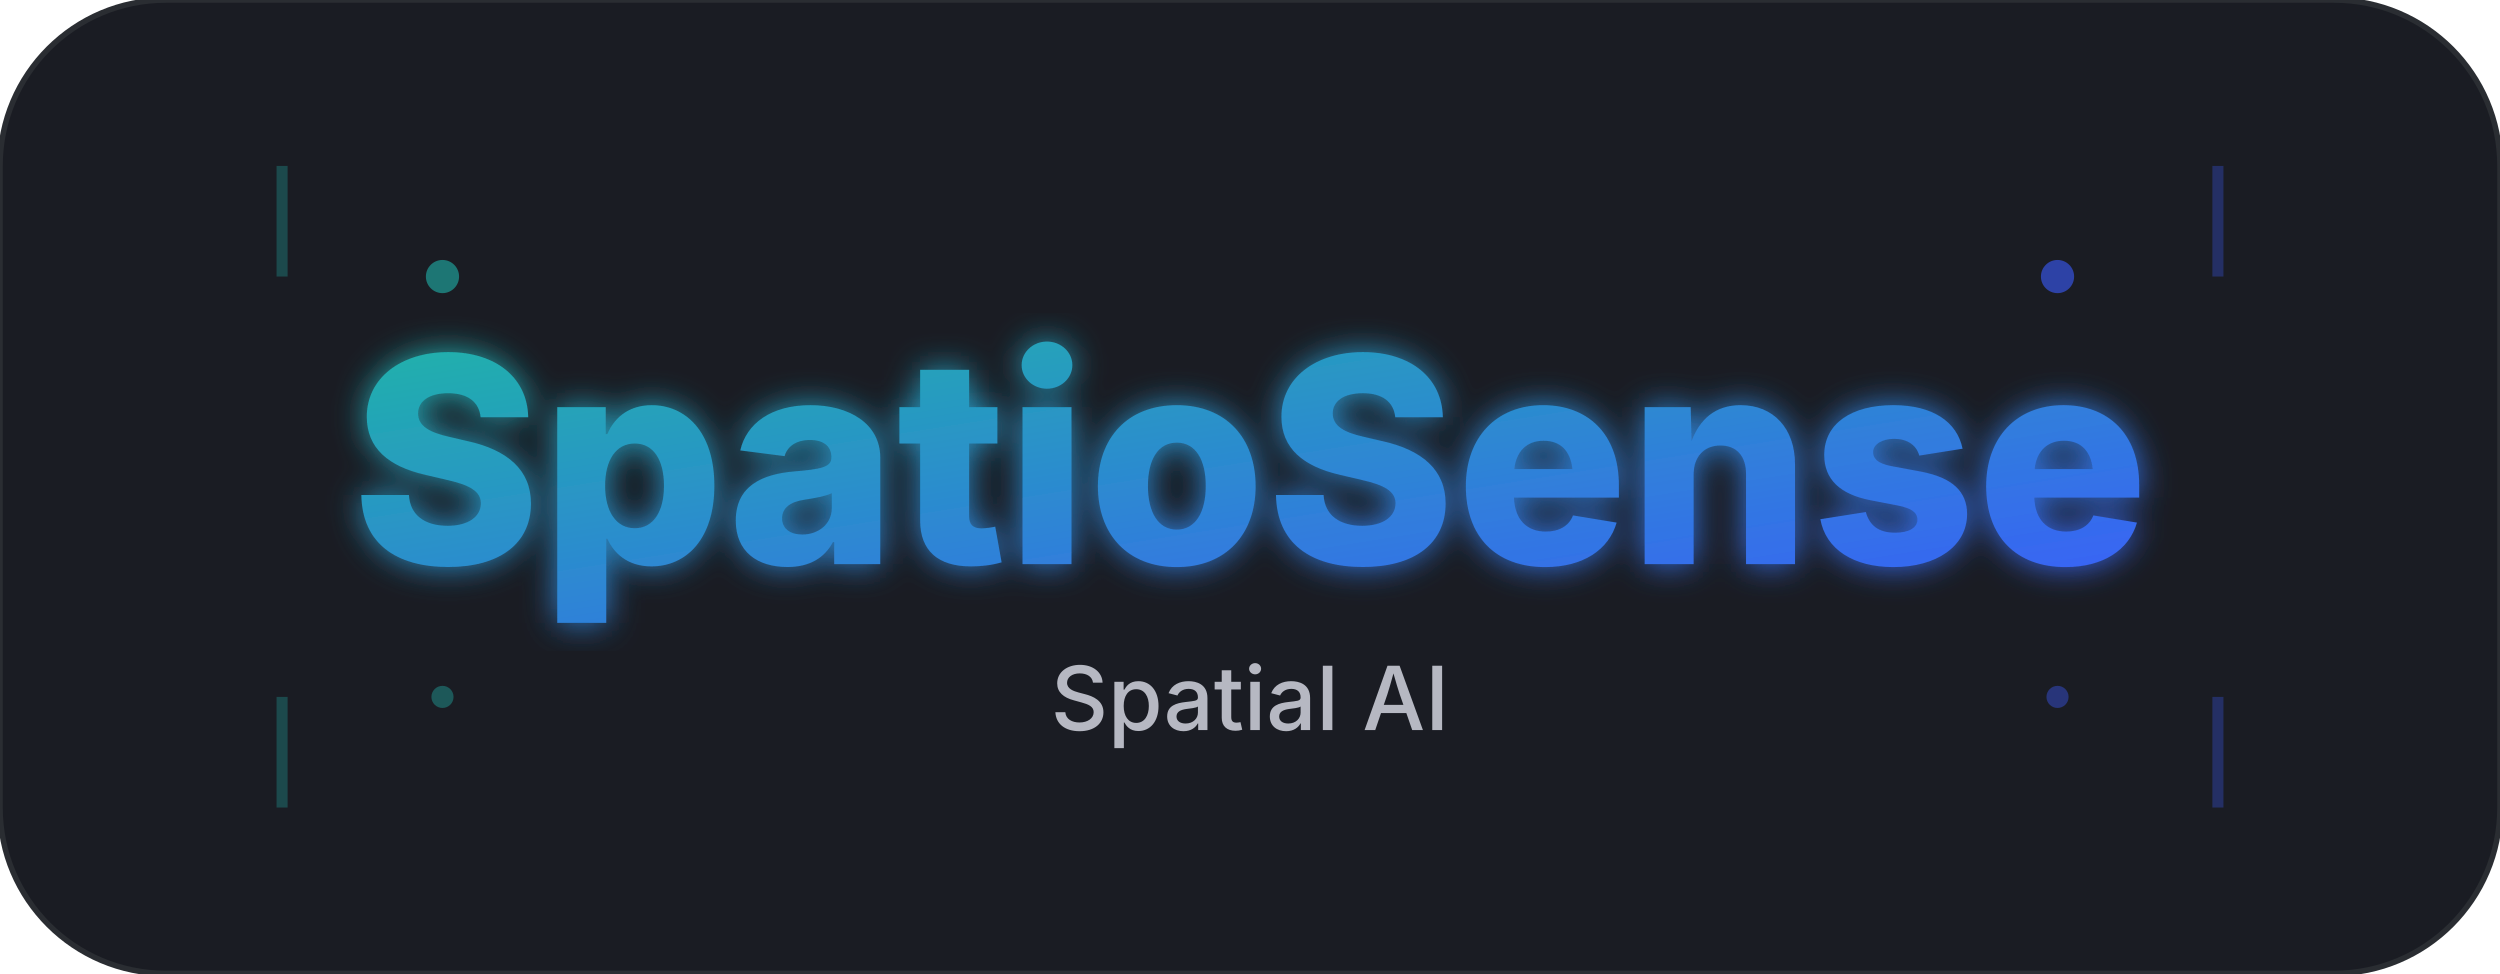
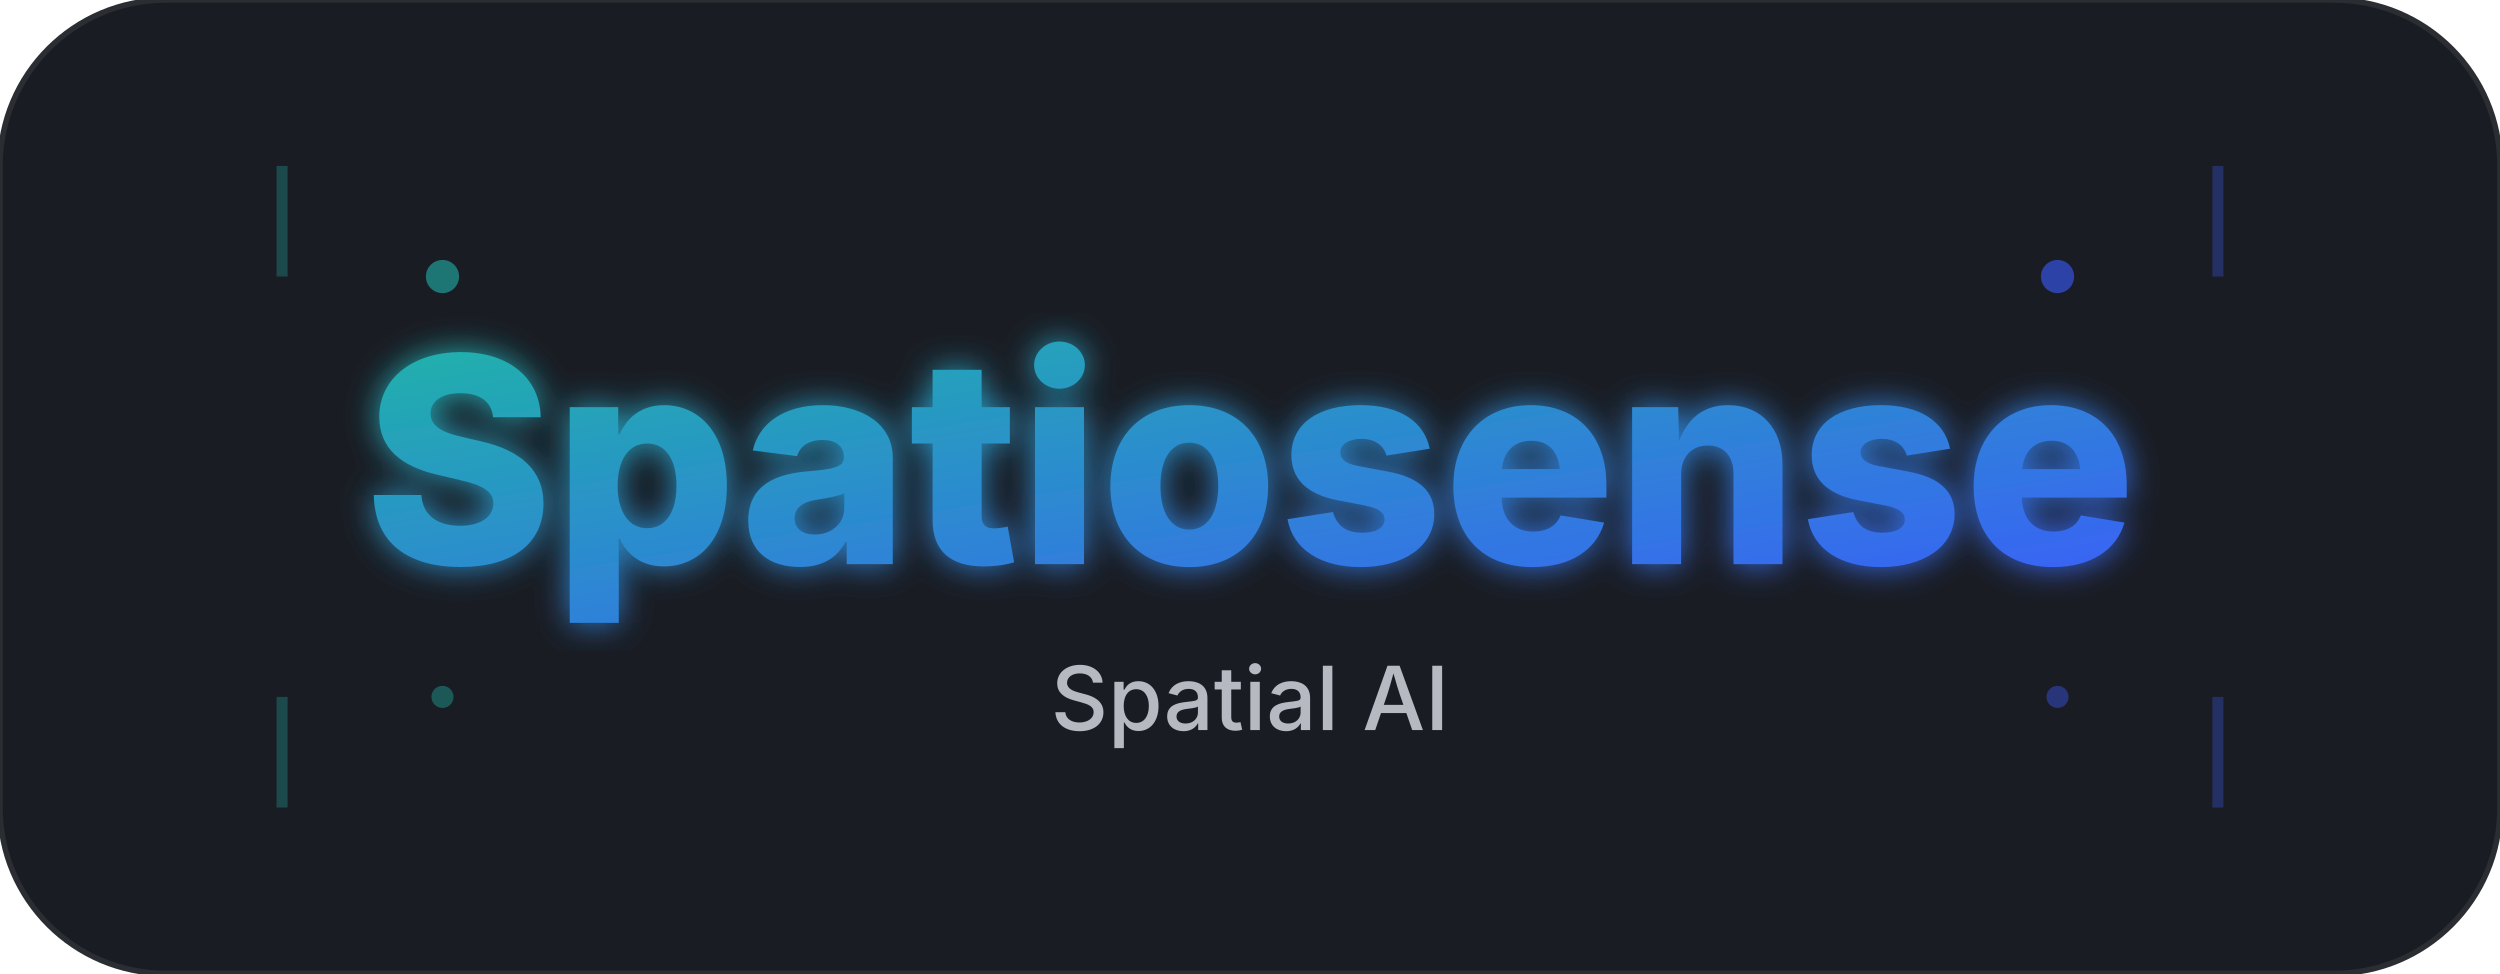
<svg xmlns="http://www.w3.org/2000/svg" width="452" height="176" viewBox="0 0 452 176" fill="none">
  <defs>
    <linearGradient id="logoGradient" x1="0%" y1="0%" x2="100%" y2="100%">
      <stop offset="0%" stop-color="#20B2AA" stop-opacity="1" />
      <stop offset="100%" stop-color="#3B5BFD" stop-opacity="1" />
    </linearGradient>
    <filter id="glow">
      <feGaussianBlur stdDeviation="3" result="coloredBlur" />
      <feMerge>
        <feMergeNode in="coloredBlur" />
        <feMergeNode in="SourceGraphic" />
      </feMerge>
    </filter>
  </defs>
  <rect width="452" height="176" rx="30" fill="#1A1C23" stroke="#2A2D32" stroke-width="1" />
  <text x="226" y="102" text-anchor="middle" font-family="Inter, sans-serif" font-size="52" font-weight="800" fill="url(#logoGradient)" filter="url(#glow)">
-     SpatioSense
+     Spatiosense
  </text>
  <text x="226" y="132" text-anchor="middle" font-family="Inter, sans-serif" font-size="16" font-weight="500" fill="#B6B8C2">
    Spatial AI
  </text>
  <circle cx="80" cy="50" r="3" fill="#20B2AA" opacity="0.6" />
  <circle cx="372" cy="50" r="3" fill="#3B5BFD" opacity="0.6" />
  <circle cx="80" cy="126" r="2" fill="#20B2AA" opacity="0.4" />
  <circle cx="372" cy="126" r="2" fill="#3B5BFD" opacity="0.4" />
  <rect x="50" y="30" width="2" height="20" fill="#20B2AA" opacity="0.3" />
  <rect x="400" y="30" width="2" height="20" fill="#3B5BFD" opacity="0.3" />
  <rect x="50" y="126" width="2" height="20" fill="#20B2AA" opacity="0.3" />
  <rect x="400" y="126" width="2" height="20" fill="#3B5BFD" opacity="0.3" />
</svg>
